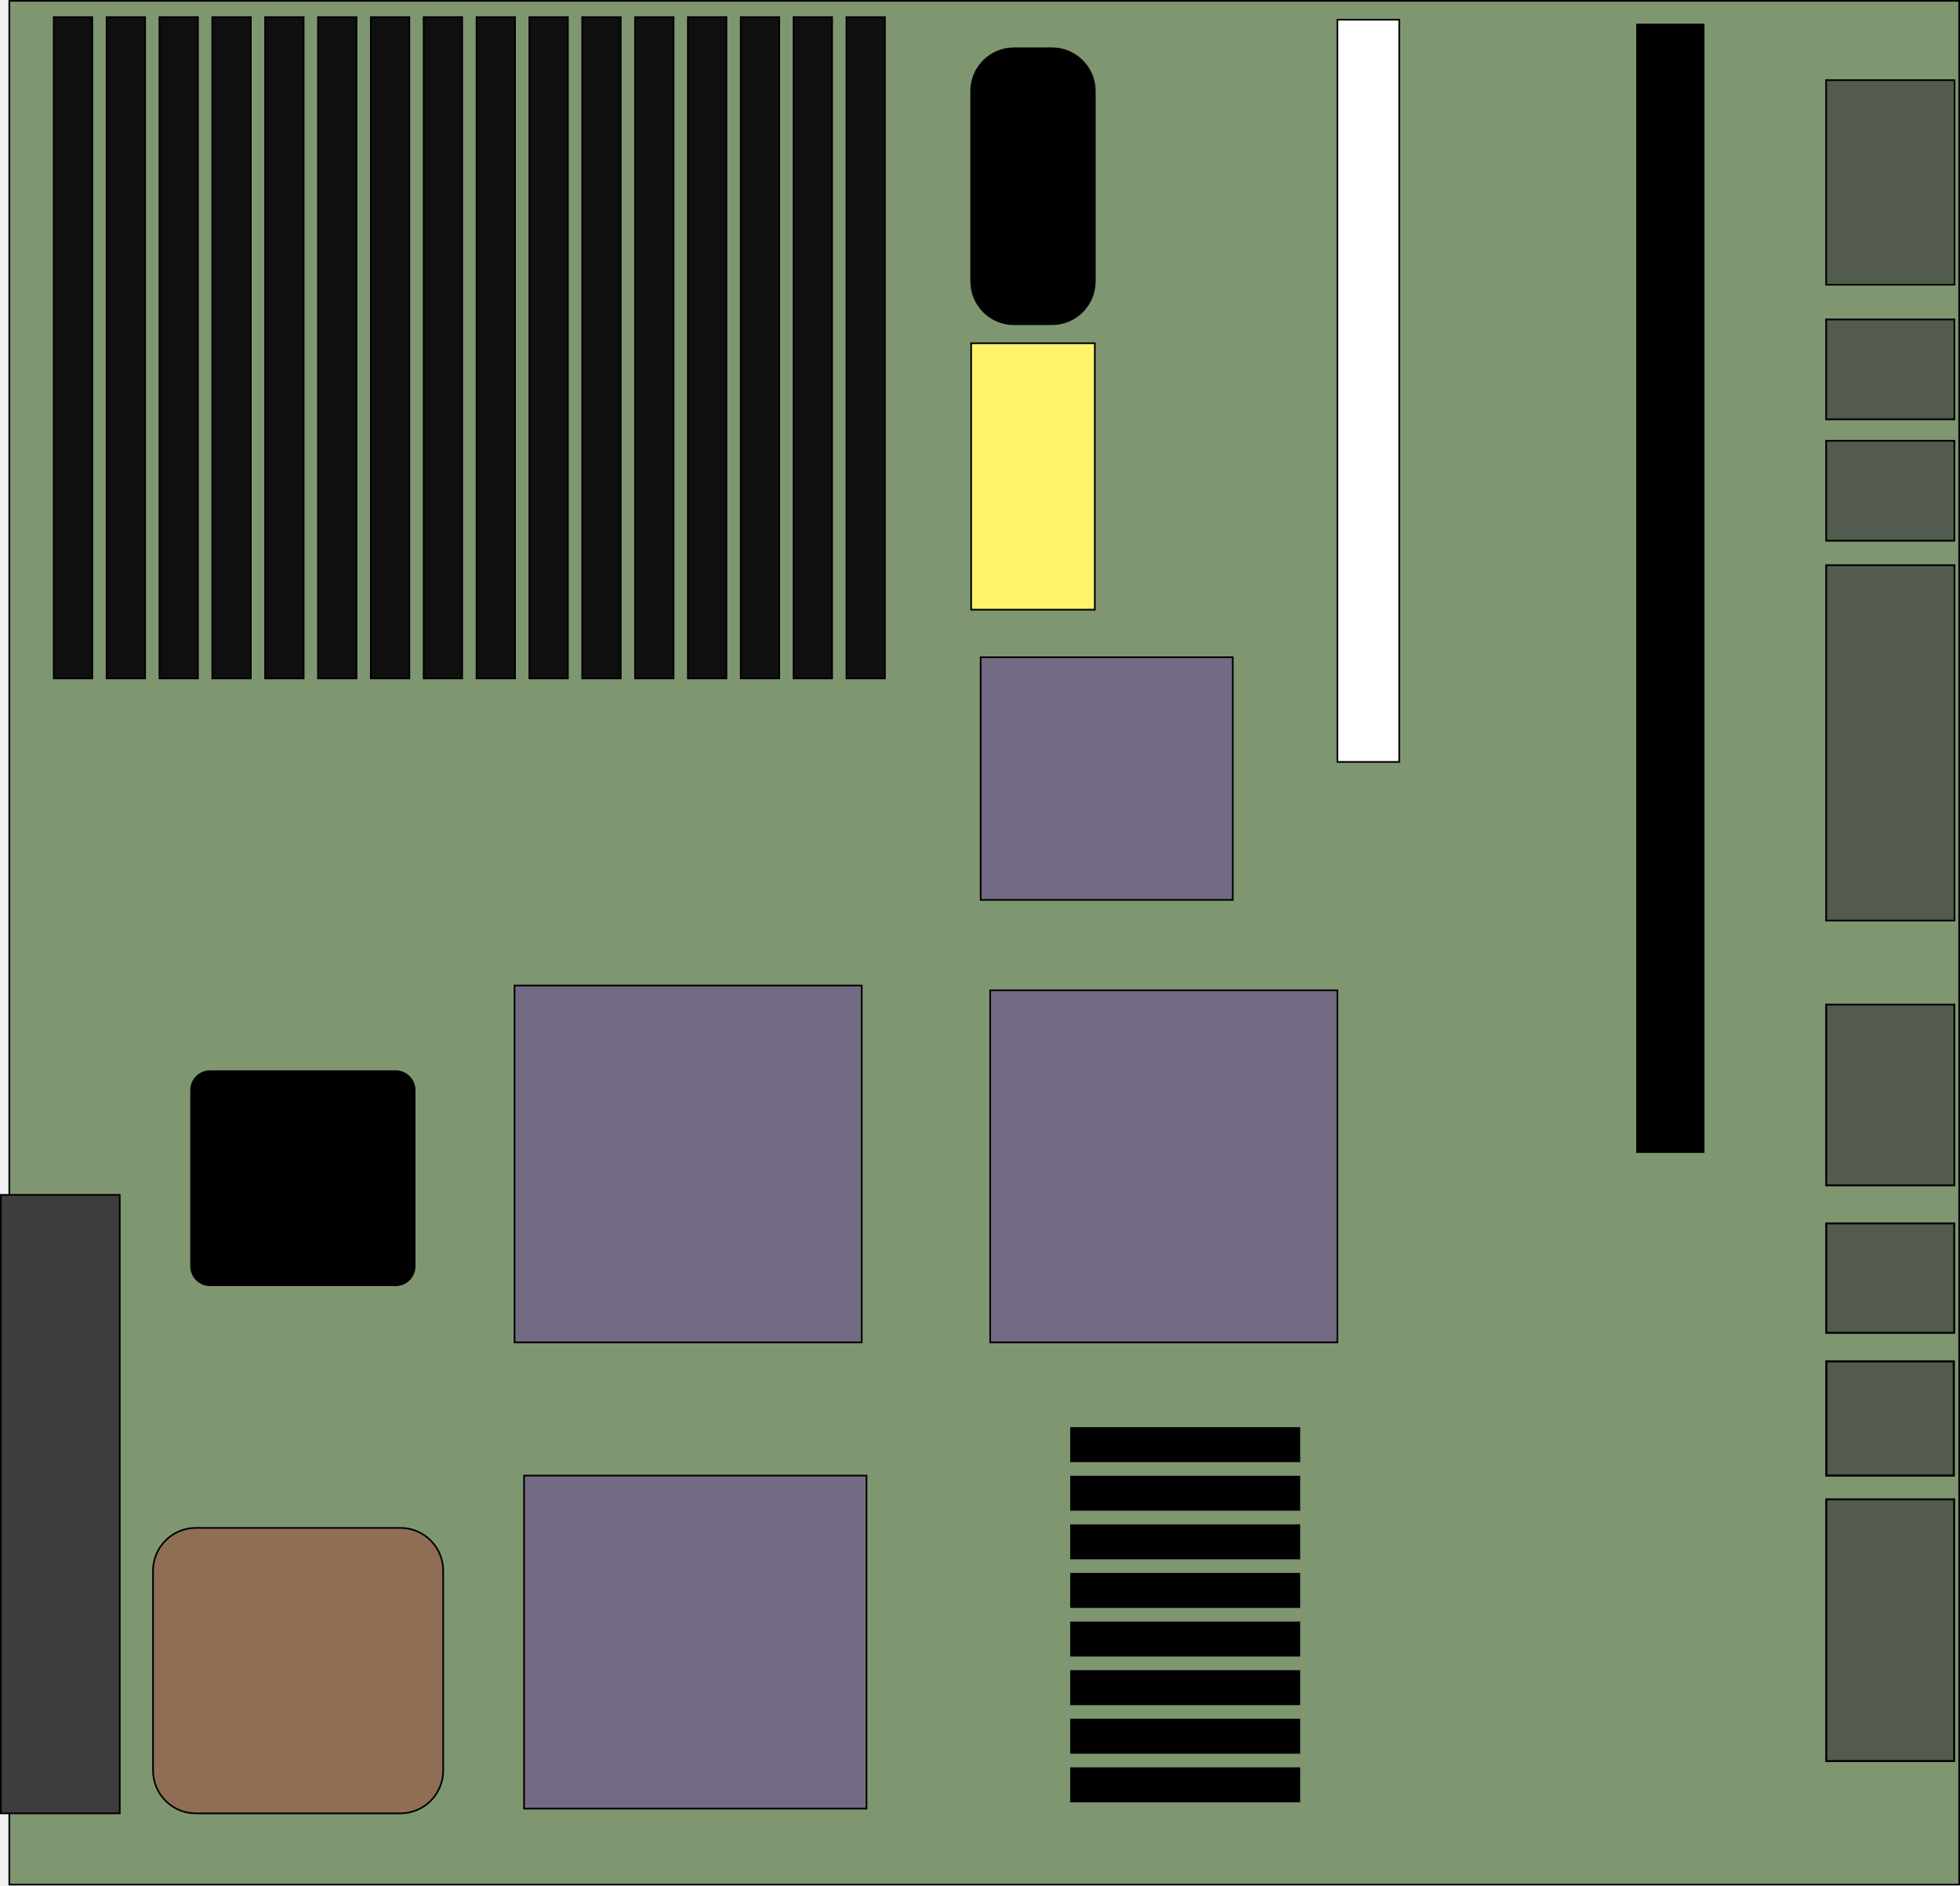
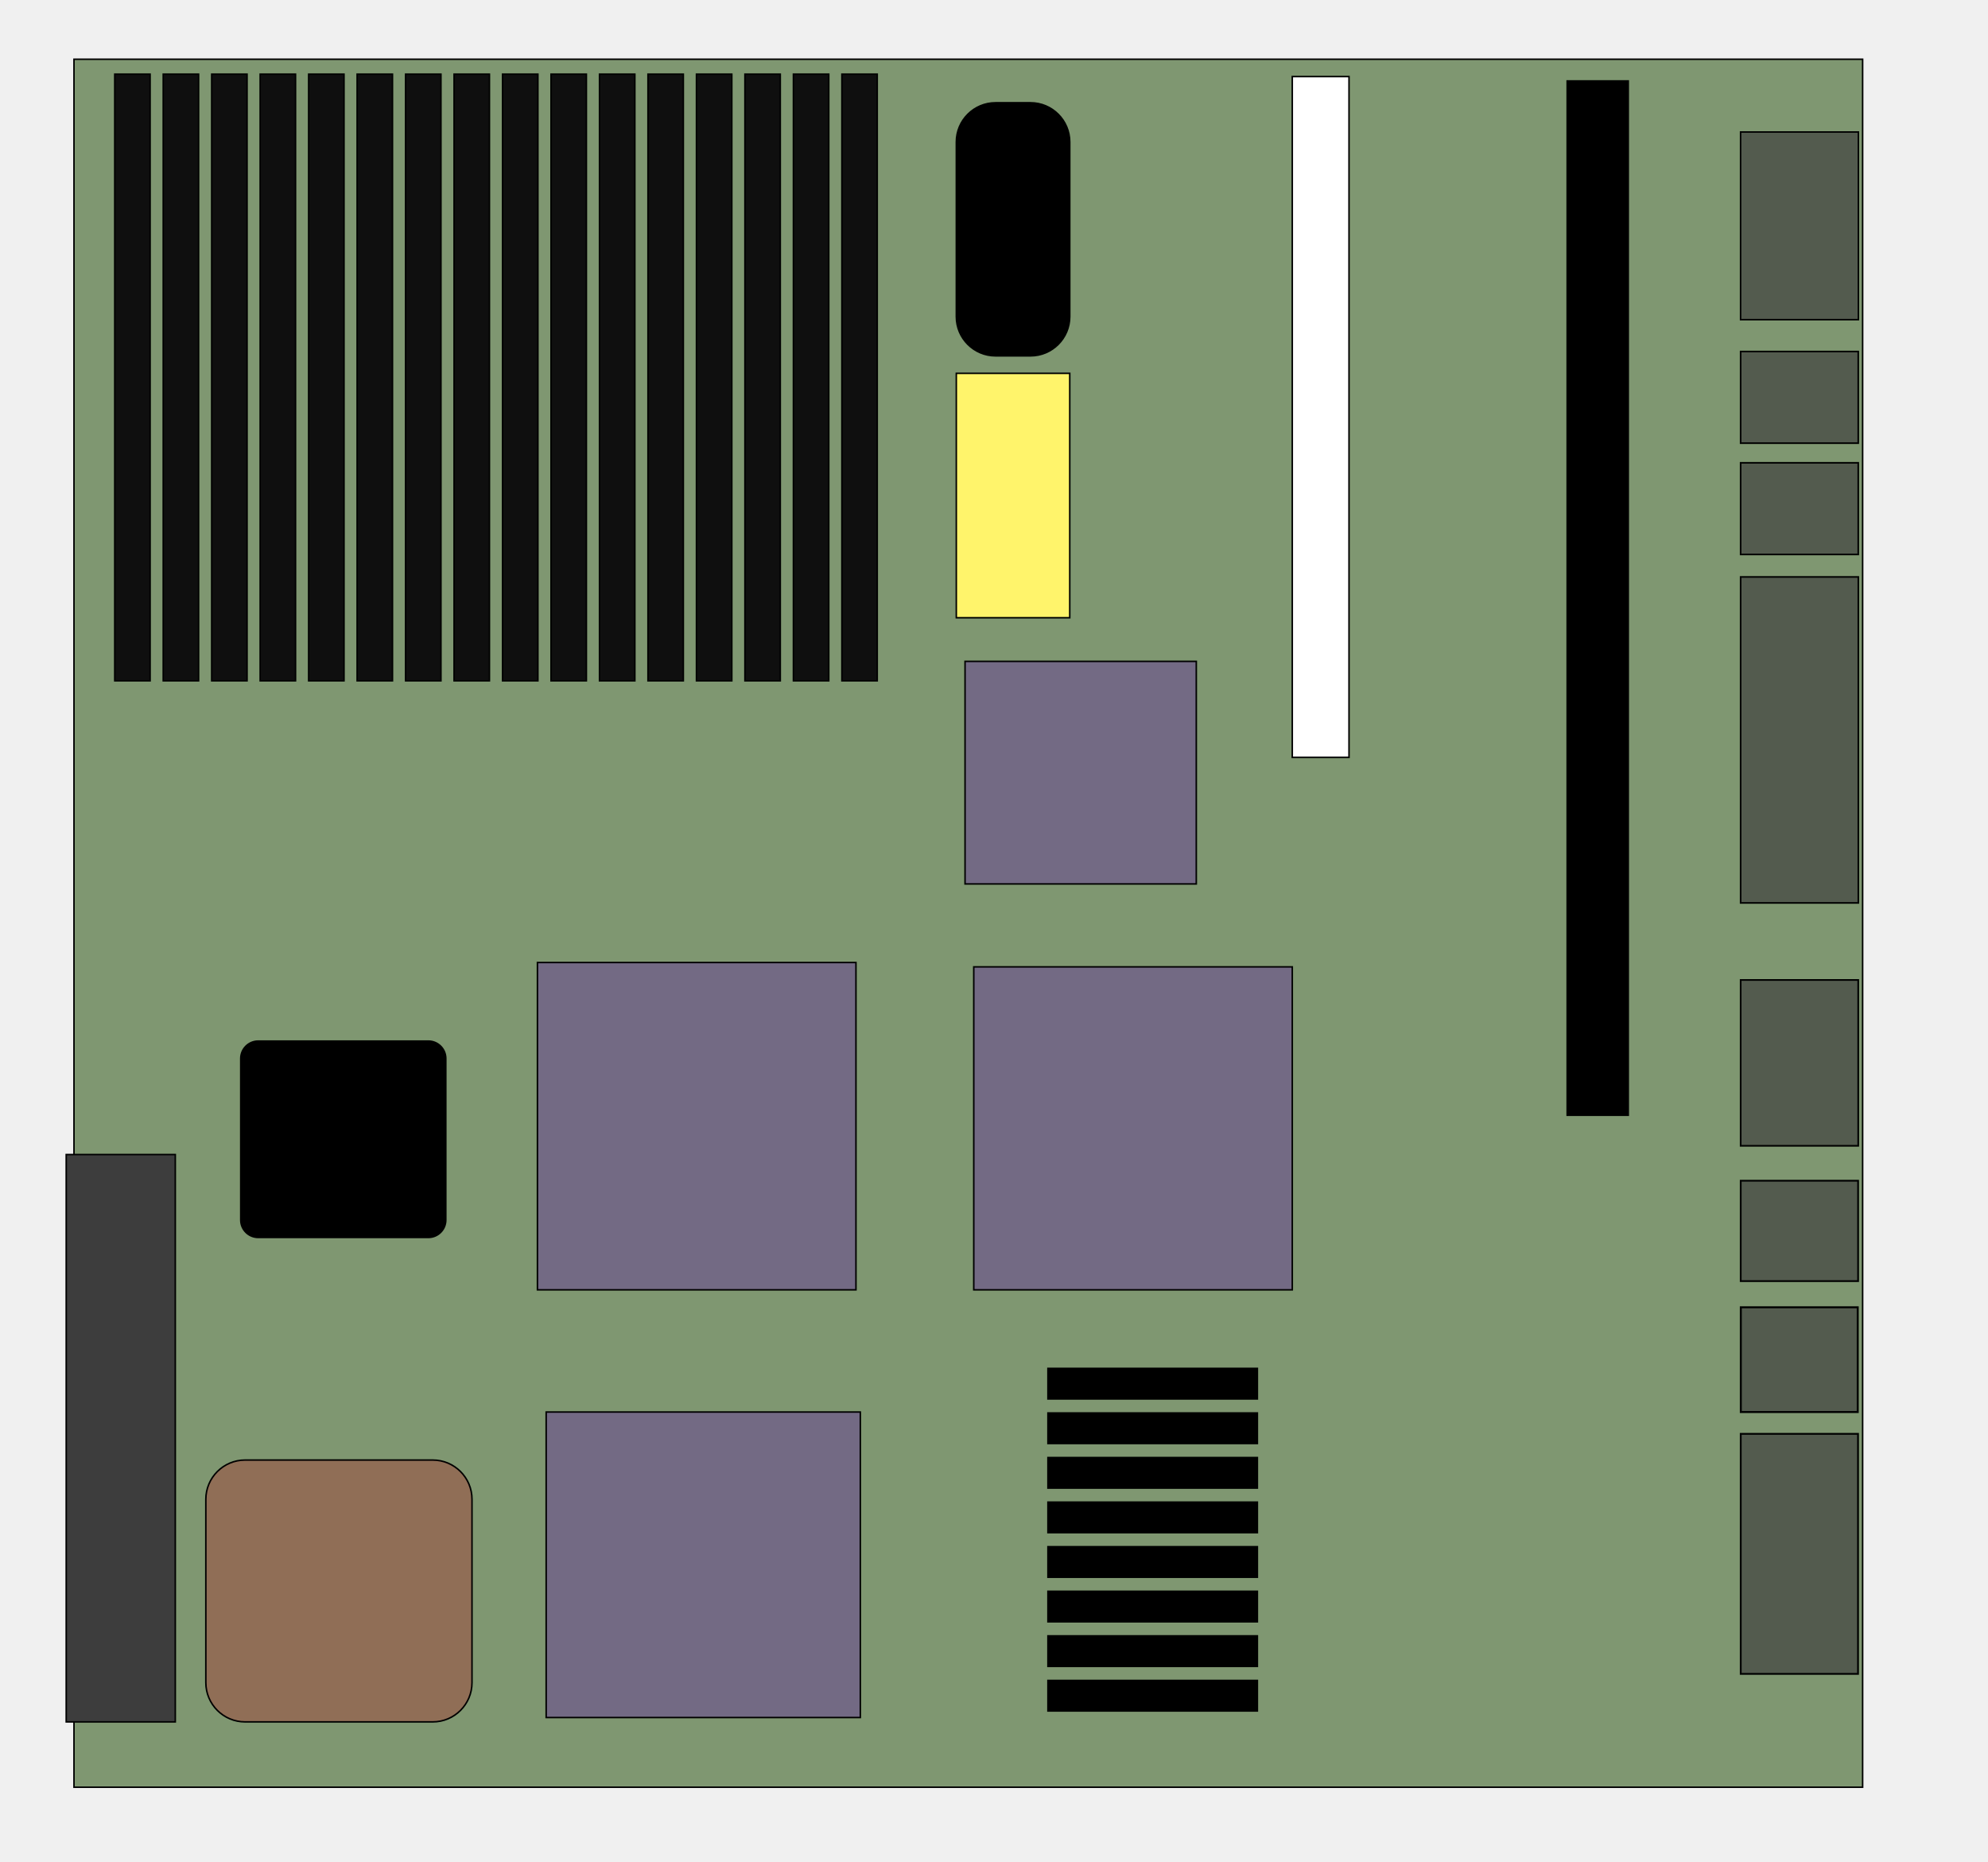
- <svg xmlns="http://www.w3.org/2000/svg" width="332.271mm" height="319.546mm" viewBox="0 0 1177.339 1132.25" id="svg2" version="1.1">
+ <svg xmlns="http://www.w3.org/2000/svg" width="367.393mm" height="343.958mm" viewBox="0 0 1301.786 1218.75" id="svg2" version="1.1">
  <defs id="defs4" />
-   <g id="layer1" transform="translate(357.6429,33.76279)">
+   <g id="layer1" transform="translate(400.5,72.04851)">
    <rect style="fill:#7f9771;fill-opacity:1;stroke:#000000;stroke-width:1;stroke-linecap:butt;stroke-miterlimit:4;stroke-dasharray:none;stroke-dashoffset:0;stroke-opacity:1" id="rect4497" width="1171.25" height="1131.25" x="-352.054" y="-33.263" />
    <rect style="fill:#0f0f0f;fill-opacity:1;stroke:#000000;stroke-width:0.95;stroke-linecap:butt;stroke-miterlimit:4;stroke-dasharray:none;stroke-dashoffset:0;stroke-opacity:1" id="rect4267" width="23.195" height="397.193" x="150.759" y="-23.52" />
    <rect style="fill:#0f0f0f;fill-opacity:1;stroke:#000000;stroke-width:0.95;stroke-linecap:butt;stroke-miterlimit:4;stroke-dasharray:none;stroke-dashoffset:0;stroke-opacity:1" id="rect4267-80" width="23.195" height="397.193" x="119.016" y="-23.52" />
    <rect style="fill:#0f0f0f;fill-opacity:1;stroke:#000000;stroke-width:0.95;stroke-linecap:butt;stroke-miterlimit:4;stroke-dasharray:none;stroke-dashoffset:0;stroke-opacity:1" id="rect4267-6" width="23.195" height="397.193" x="87.273" y="-23.52" />
    <rect style="fill:#0f0f0f;fill-opacity:1;stroke:#000000;stroke-width:0.95;stroke-linecap:butt;stroke-miterlimit:4;stroke-dasharray:none;stroke-dashoffset:0;stroke-opacity:1" id="rect4267-3" width="23.195" height="397.193" x="55.531" y="-23.52" />
    <rect style="fill:#0f0f0f;fill-opacity:1;stroke:#000000;stroke-width:0.95;stroke-linecap:butt;stroke-miterlimit:4;stroke-dasharray:none;stroke-dashoffset:0;stroke-opacity:1" id="rect4267-8" width="23.195" height="397.193" x="23.788" y="-23.52" />
    <rect style="fill:#0f0f0f;fill-opacity:1;stroke:#000000;stroke-width:0.95;stroke-linecap:butt;stroke-miterlimit:4;stroke-dasharray:none;stroke-dashoffset:0;stroke-opacity:1" id="rect4267-80-9" width="23.195" height="397.193" x="-7.955" y="-23.52" />
    <rect style="fill:#0f0f0f;fill-opacity:1;stroke:#000000;stroke-width:0.95;stroke-linecap:butt;stroke-miterlimit:4;stroke-dasharray:none;stroke-dashoffset:0;stroke-opacity:1" id="rect4267-6-4" width="23.195" height="397.193" x="-39.698" y="-23.52" />
    <rect style="fill:#0f0f0f;fill-opacity:1;stroke:#000000;stroke-width:0.95;stroke-linecap:butt;stroke-miterlimit:4;stroke-dasharray:none;stroke-dashoffset:0;stroke-opacity:1" id="rect4267-3-2" width="23.195" height="397.193" x="-71.44" y="-23.52" />
    <rect style="fill:#0f0f0f;fill-opacity:1;stroke:#000000;stroke-width:0.95;stroke-linecap:butt;stroke-miterlimit:4;stroke-dasharray:none;stroke-dashoffset:0;stroke-opacity:1" id="rect4267-69" width="23.195" height="397.193" x="-103.183" y="-23.52" />
    <rect style="fill:#0f0f0f;fill-opacity:1;stroke:#000000;stroke-width:0.95;stroke-linecap:butt;stroke-miterlimit:4;stroke-dasharray:none;stroke-dashoffset:0;stroke-opacity:1" id="rect4267-80-5" width="23.195" height="397.193" x="-134.926" y="-23.52" />
    <rect style="fill:#0f0f0f;fill-opacity:1;stroke:#000000;stroke-width:0.95;stroke-linecap:butt;stroke-miterlimit:4;stroke-dasharray:none;stroke-dashoffset:0;stroke-opacity:1" id="rect4267-6-5" width="23.195" height="397.193" x="-166.669" y="-23.52" />
    <rect style="fill:#0f0f0f;fill-opacity:1;stroke:#000000;stroke-width:0.95;stroke-linecap:butt;stroke-miterlimit:4;stroke-dasharray:none;stroke-dashoffset:0;stroke-opacity:1" id="rect4267-3-8" width="23.195" height="397.193" x="-198.411" y="-23.52" />
    <rect style="fill:#0f0f0f;fill-opacity:1;stroke:#000000;stroke-width:0.95;stroke-linecap:butt;stroke-miterlimit:4;stroke-dasharray:none;stroke-dashoffset:0;stroke-opacity:1" id="rect4267-4" width="23.195" height="397.193" x="-230.154" y="-23.52" />
    <rect style="fill:#0f0f0f;fill-opacity:1;stroke:#000000;stroke-width:0.95;stroke-linecap:butt;stroke-miterlimit:4;stroke-dasharray:none;stroke-dashoffset:0;stroke-opacity:1" id="rect4267-80-0" width="23.195" height="397.193" x="-261.897" y="-23.52" />
    <rect style="fill:#0f0f0f;fill-opacity:1;stroke:#000000;stroke-width:0.95;stroke-linecap:butt;stroke-miterlimit:4;stroke-dasharray:none;stroke-dashoffset:0;stroke-opacity:1" id="rect4267-6-45" width="23.195" height="397.193" x="-293.639" y="-23.52" />
    <rect style="fill:#0f0f0f;fill-opacity:1;stroke:#000000;stroke-width:0.95;stroke-linecap:butt;stroke-miterlimit:4;stroke-dasharray:none;stroke-dashoffset:0;stroke-opacity:1" id="rect4267-3-4" width="23.195" height="397.193" x="-325.382" y="-23.52" />
    <rect style="fill:#3d3d3d;fill-opacity:1;stroke:#000000;stroke-width:1;stroke-linecap:butt;stroke-miterlimit:4;stroke-dasharray:none;stroke-dashoffset:0;stroke-opacity:1" id="rect4410" width="71.429" height="371.429" x="-357.143" y="683.791" />
    <rect style="fill:#906e56;fill-opacity:1;stroke:#000000;stroke-width:1;stroke-linecap:butt;stroke-miterlimit:4;stroke-dasharray:none;stroke-dashoffset:0;stroke-opacity:1" id="rect4412" width="174.286" height="171.429" x="-265.714" y="883.791" ry="25.714" />
    <rect style="fill:#736a84;fill-opacity:1;stroke:#000000;stroke-width:1;stroke-linecap:butt;stroke-miterlimit:4;stroke-dasharray:none;stroke-dashoffset:0;stroke-opacity:1" id="rect4414" width="205.714" height="200" x="-42.857" y="852.362" />
    <rect style="fill:#736a84;fill-opacity:1;stroke:#000000;stroke-width:1;stroke-linecap:butt;stroke-miterlimit:4;stroke-dasharray:none;stroke-dashoffset:0;stroke-opacity:1" id="rect4416" width="208.571" height="214.286" x="-48.571" y="558.076" />
    <rect style="fill:#736a84;fill-opacity:1;stroke:#000000;stroke-width:1;stroke-linecap:butt;stroke-miterlimit:4;stroke-dasharray:none;stroke-dashoffset:0;stroke-opacity:1" id="rect4418" width="208.571" height="211.429" x="237.143" y="560.934" />
    <rect style="fill:#736a84;fill-opacity:1;stroke:#000000;stroke-width:1;stroke-linecap:butt;stroke-miterlimit:4;stroke-dasharray:none;stroke-dashoffset:0;stroke-opacity:1" id="rect4420" width="151.429" height="145.714" x="231.429" y="360.934" />
    <rect style="fill:#fff46b;fill-opacity:1;stroke:#000000;stroke-width:1;stroke-linecap:butt;stroke-miterlimit:4;stroke-dasharray:none;stroke-dashoffset:0;stroke-opacity:1" id="rect4422" width="74.286" height="160" x="225.714" y="172.362" />
    <rect style="fill:#000000;fill-opacity:1;stroke:#000000;stroke-width:1;stroke-linecap:butt;stroke-miterlimit:4;stroke-dasharray:none;stroke-dashoffset:0;stroke-opacity:1" id="rect4426" width="137.143" height="20" x="285.714" y="823.791" />
    <rect style="fill:#000000;fill-opacity:1;stroke:#000000;stroke-width:1;stroke-linecap:butt;stroke-miterlimit:4;stroke-dasharray:none;stroke-dashoffset:0;stroke-opacity:1" id="rect4426-2" width="137.143" height="20" x="285.714" y="1028.076" />
    <rect style="fill:#000000;fill-opacity:1;stroke:#000000;stroke-width:1;stroke-linecap:butt;stroke-miterlimit:4;stroke-dasharray:none;stroke-dashoffset:0;stroke-opacity:1" id="rect4426-6" width="137.143" height="20" x="285.714" y="852.974" />
    <rect style="fill:#000000;fill-opacity:1;stroke:#000000;stroke-width:1;stroke-linecap:butt;stroke-miterlimit:4;stroke-dasharray:none;stroke-dashoffset:0;stroke-opacity:1" id="rect4426-22" width="137.143" height="20" x="285.714" y="998.893" />
    <rect style="fill:#000000;fill-opacity:1;stroke:#000000;stroke-width:1;stroke-linecap:butt;stroke-miterlimit:4;stroke-dasharray:none;stroke-dashoffset:0;stroke-opacity:1" id="rect4426-9" width="137.143" height="20" x="285.714" y="882.158" />
    <rect style="fill:#000000;fill-opacity:1;stroke:#000000;stroke-width:1;stroke-linecap:butt;stroke-miterlimit:4;stroke-dasharray:none;stroke-dashoffset:0;stroke-opacity:1" id="rect4426-24" width="137.143" height="20" x="285.714" y="969.709" />
    <rect style="fill:#000000;fill-opacity:1;stroke:#000000;stroke-width:1;stroke-linecap:butt;stroke-miterlimit:4;stroke-dasharray:none;stroke-dashoffset:0;stroke-opacity:1" id="rect4426-5" width="137.143" height="20" x="285.714" y="911.342" />
    <rect style="fill:#000000;fill-opacity:1;stroke:#000000;stroke-width:1;stroke-linecap:butt;stroke-miterlimit:4;stroke-dasharray:none;stroke-dashoffset:0;stroke-opacity:1" id="rect4426-4" width="137.143" height="20" x="285.714" y="940.526" />
    <rect style="fill:#000000;fill-opacity:1;stroke:#000000;stroke-width:1;stroke-linecap:butt;stroke-miterlimit:4;stroke-dasharray:none;stroke-dashoffset:0;stroke-opacity:1" id="rect4479" width="134.286" height="128.571" x="-242.857" y="609.505" ry="11.429" />
    <rect style="fill:#000000;fill-opacity:1;stroke:#000000;stroke-width:1;stroke-linecap:butt;stroke-miterlimit:4;stroke-dasharray:none;stroke-dashoffset:0;stroke-opacity:1" id="rect4481" width="74.286" height="165.714" x="225.714" y="-4.781" ry="25.714" />
    <rect style="fill:#ffffff;fill-opacity:1;stroke:#000000;stroke-width:1;stroke-linecap:butt;stroke-miterlimit:4;stroke-dasharray:none;stroke-dashoffset:0;stroke-opacity:1" id="rect4485" width="37.143" height="445.714" x="445.714" y="-21.924" ry="0" />
    <rect style="fill:#000000;fill-opacity:1;stroke:#000000;stroke-width:1;stroke-linecap:butt;stroke-miterlimit:4;stroke-dasharray:none;stroke-dashoffset:0;stroke-opacity:1" id="rect4489" width="40" height="677.143" x="625.714" y="-19.066" />
    <rect style="fill:#535b4e;fill-opacity:1;stroke:#000000;stroke-width:1;stroke-linecap:butt;stroke-miterlimit:4;stroke-dasharray:none;stroke-dashoffset:0;stroke-opacity:1" id="rect4698" width="77.143" height="122.857" x="739.275" y="14.362" />
    <rect style="fill:#535b4e;fill-opacity:1;stroke:#000000;stroke-width:1.06;stroke-linecap:butt;stroke-miterlimit:4;stroke-dasharray:none;stroke-dashoffset:0;stroke-opacity:1" id="rect4700" width="77.02" height="60" x="739.305" y="158.076" />
    <rect style="fill:#535b4e;fill-opacity:1;stroke:#000000;stroke-width:1.06;stroke-linecap:butt;stroke-miterlimit:4;stroke-dasharray:none;stroke-dashoffset:0;stroke-opacity:1" id="rect4700-9" width="77.02" height="60" x="739.305" y="230.934" />
    <rect style="fill:#535b4e;fill-opacity:1;stroke:#000000;stroke-width:1.067;stroke-linecap:butt;stroke-miterlimit:4;stroke-dasharray:none;stroke-dashoffset:0;stroke-opacity:1" id="rect4700-2" width="77.069" height="213.412" x="739.308" y="305.656" />
    <rect style="fill:#535b4e;fill-opacity:1;stroke:#000000;stroke-width:1.107;stroke-linecap:butt;stroke-miterlimit:4;stroke-dasharray:none;stroke-dashoffset:0;stroke-opacity:1" id="rect4725" width="76.987" height="108.571" x="739.328" y="569.505" />
    <rect style="fill:#535b4e;fill-opacity:1;stroke:#000000;stroke-width:1.16;stroke-linecap:butt;stroke-miterlimit:4;stroke-dasharray:none;stroke-dashoffset:0;stroke-opacity:1" id="rect4727" width="76.873" height="65.714" x="739.355" y="700.934" />
    <rect style="fill:#535b4e;fill-opacity:1;stroke:#000000;stroke-width:1.294;stroke-linecap:butt;stroke-miterlimit:4;stroke-dasharray:none;stroke-dashoffset:0;stroke-opacity:1" id="rect4729" width="76.563" height="68.571" x="739.422" y="783.791" />
    <rect style="fill:#535b4e;fill-opacity:1;stroke:#000000;stroke-width:1.189;stroke-linecap:butt;stroke-miterlimit:4;stroke-dasharray:none;stroke-dashoffset:0;stroke-opacity:1" id="rect4731" width="76.808" height="157.143" x="739.37" y="866.648" />
+     <rect style="fill:none;fill-opacity:1;stroke:none;stroke-width:12.213;stroke-miterlimit:4;stroke-dasharray:none;stroke-opacity:1" id="rect1513" width="1301.786" height="1218.75" x="-400.5" y="-72.049" />
  </g>
</svg>
